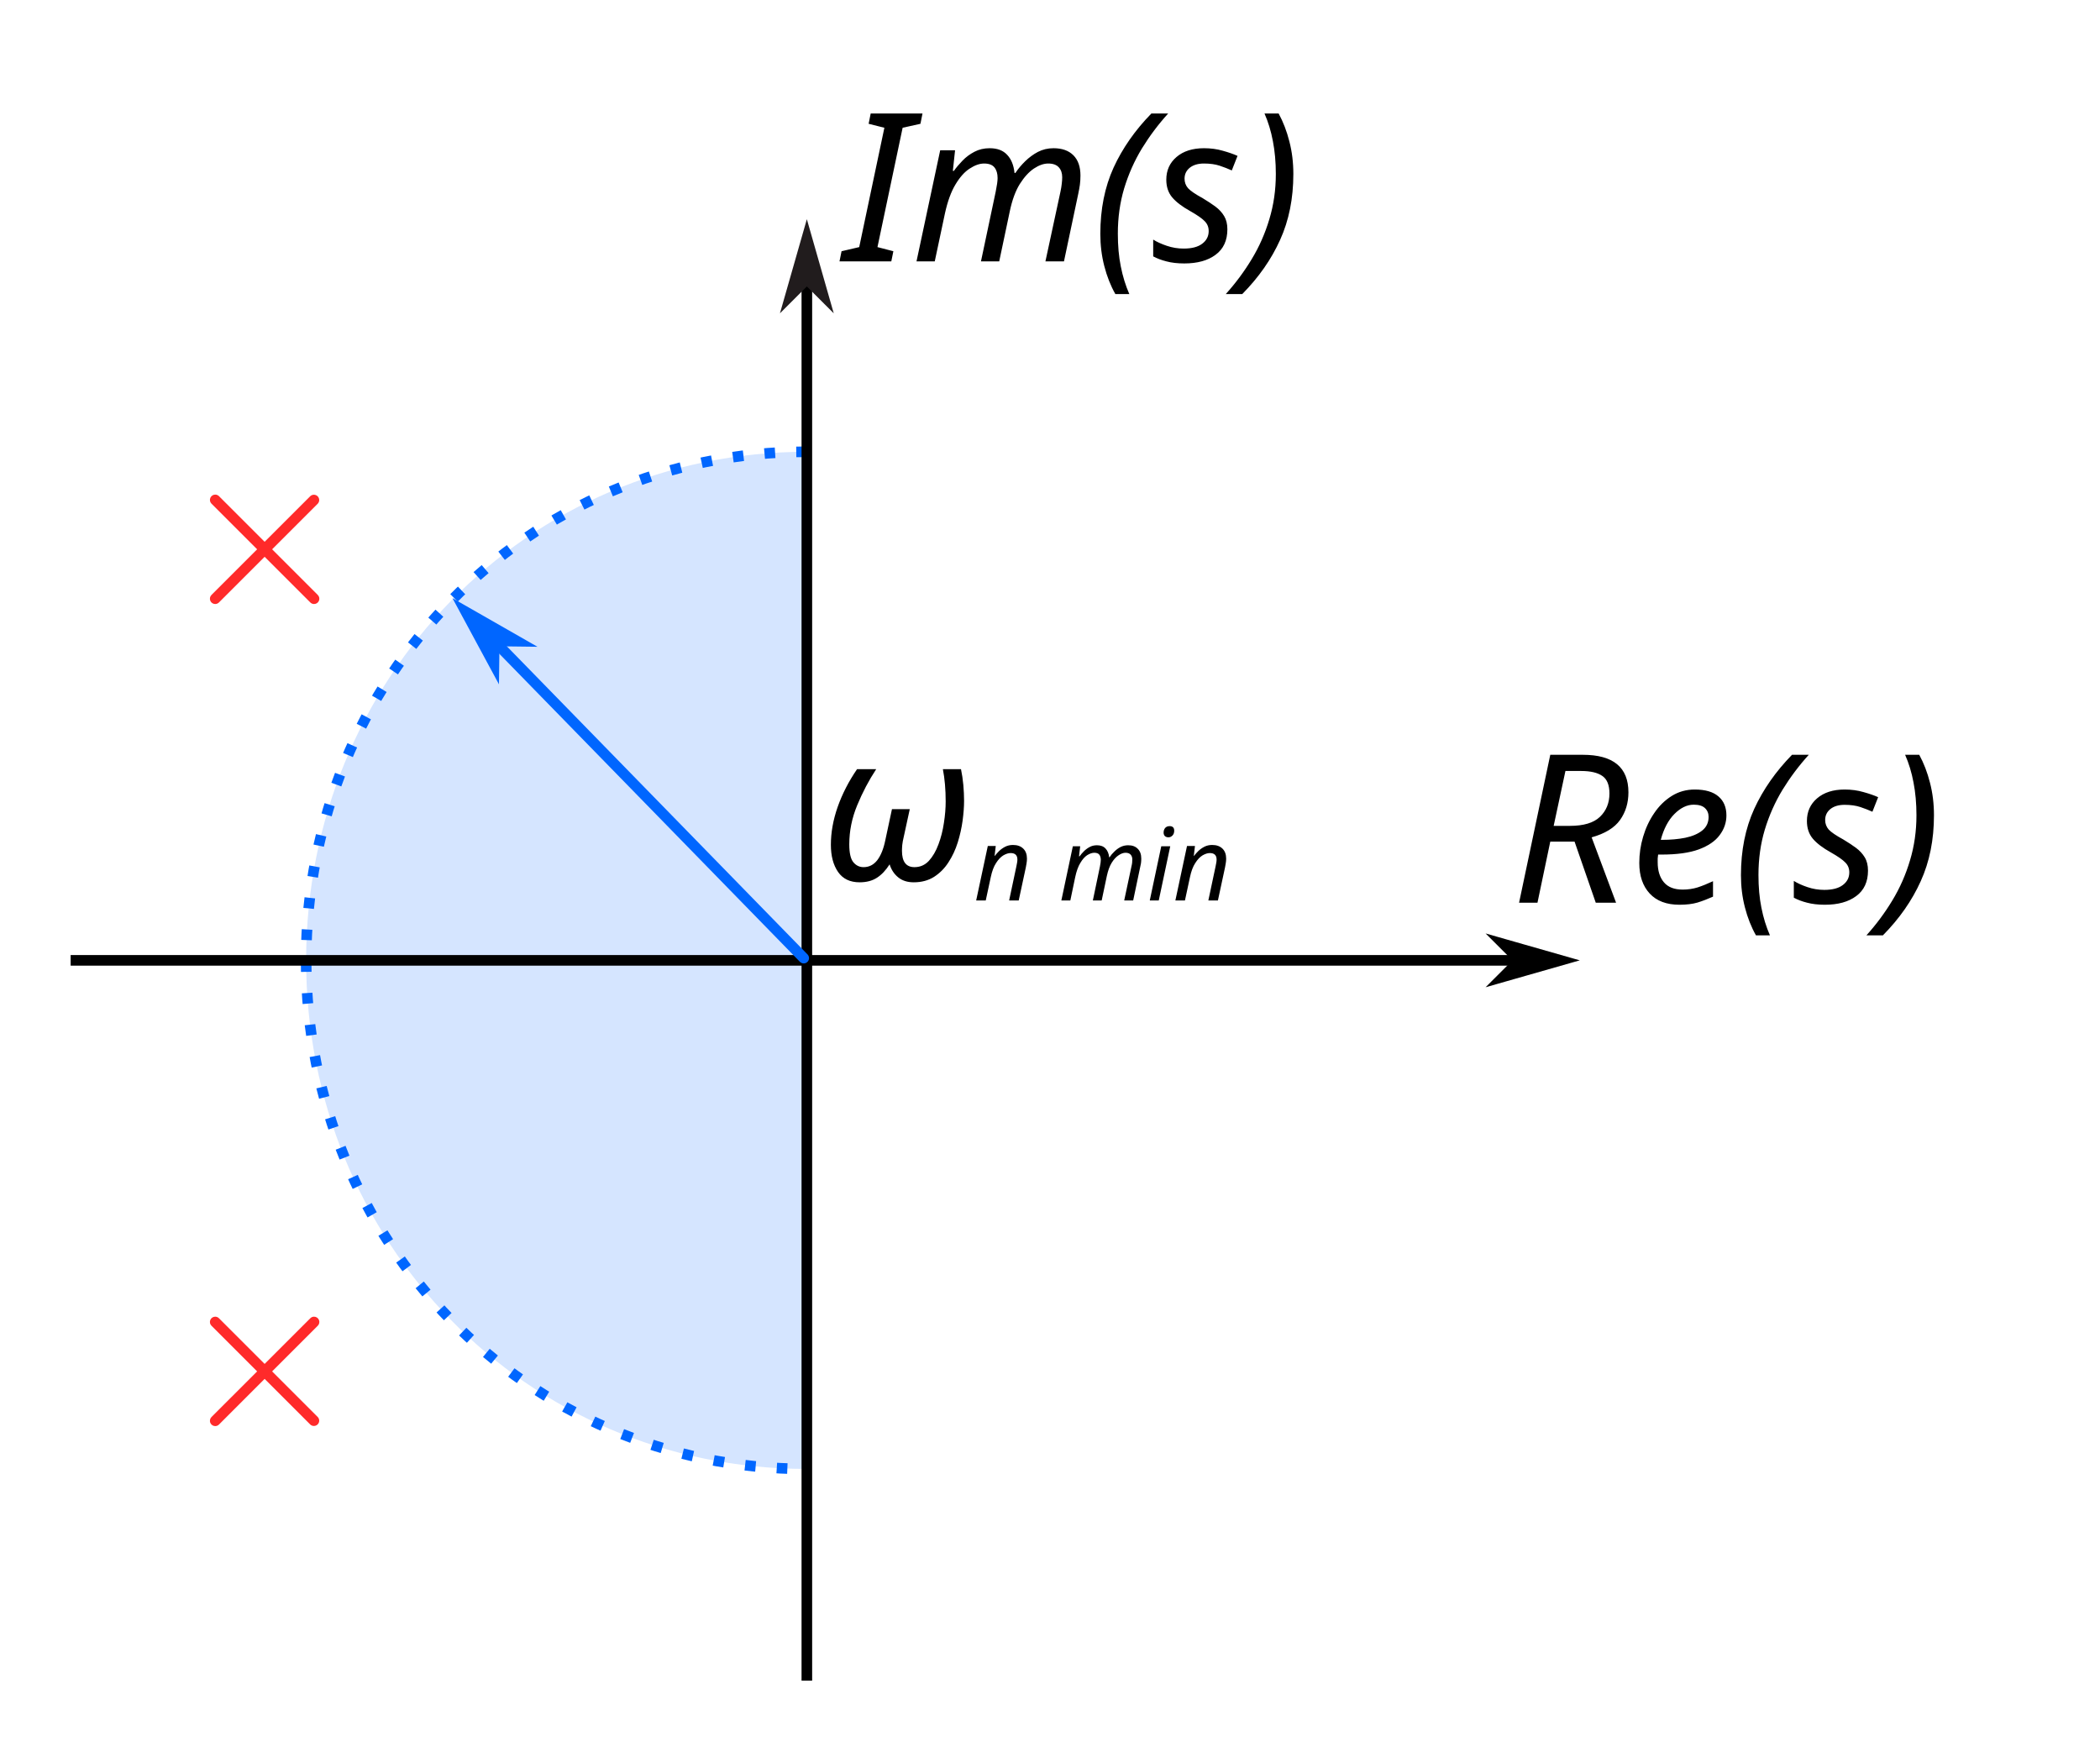
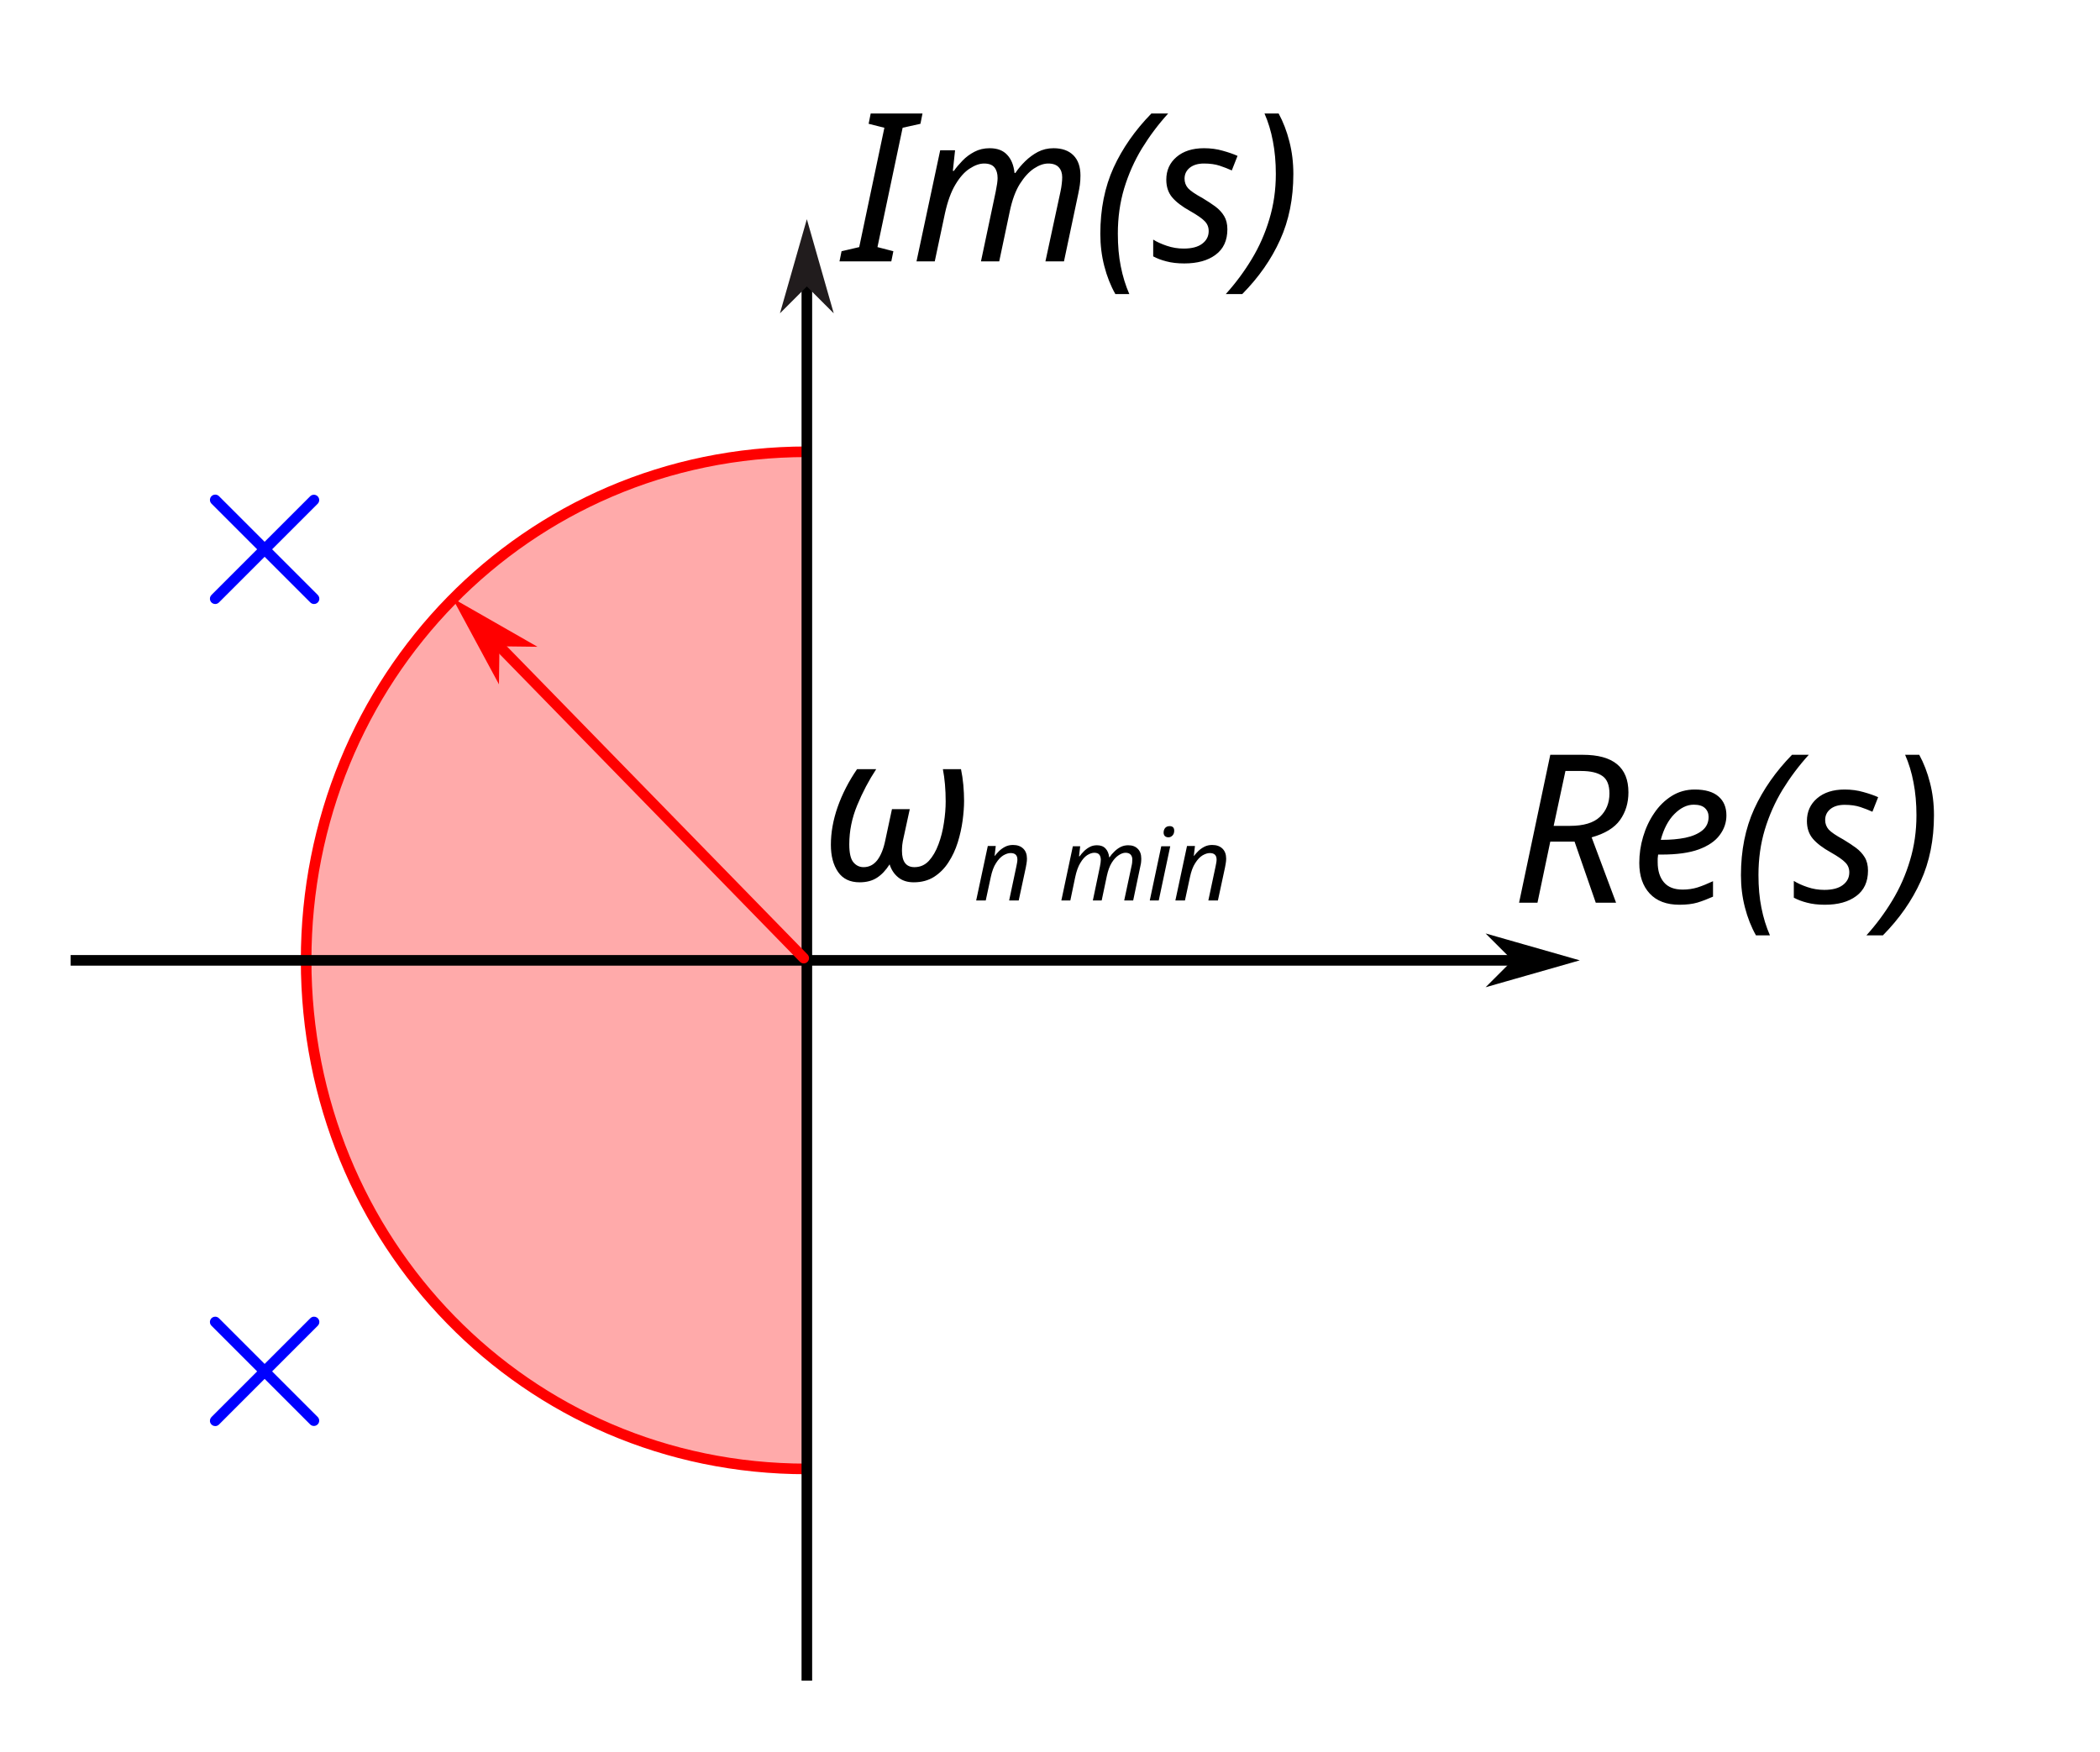
<svg xmlns="http://www.w3.org/2000/svg" version="1.1" id="svg2" xml:space="preserve" width="297.263" height="247.93" viewBox="0 0 297.263 247.93">
  <defs id="defs6">
    <marker orient="auto" refY="0" refX="0" id="marker5322" style="overflow:visible">
-       <path id="path5320" d="M 0,0 5,-5 -12.5,0 5,5 Z" style="fill:#0066ff;fill-opacity:1;fill-rule:evenodd;stroke:#0066ff;stroke-width:1pt;stroke-opacity:1" transform="matrix(-0.4,0,0,-0.4,-4,0)" />
+       <path id="path5320" d="M 0,0 5,-5 -12.5,0 5,5 Z" style="fill:#ff0000;fill-opacity:1;fill-rule:evenodd;stroke:#ff0000;stroke-width:1pt;stroke-opacity:1" transform="matrix(-0.4,0,0,-0.4,-4,0)" />
    </marker>
    <marker orient="auto" refY="0" refX="0" id="Arrow1Mstart" style="overflow:visible">
      <path id="path4540" d="M 0,0 5,-5 -12.5,0 5,5 Z" style="fill:#211c1d;fill-opacity:1;fill-rule:evenodd;stroke:#211c1d;stroke-width:1pt;stroke-opacity:1" transform="matrix(0.4,0,0,0.4,4,0)" />
    </marker>
    <marker orient="auto" refY="0" refX="0" id="Arrow1Lend" style="overflow:visible">
      <path id="path4537" d="M 0,0 5,-5 -12.5,0 5,5 Z" style="fill:#211c1d;fill-opacity:1;fill-rule:evenodd;stroke:#211c1d;stroke-width:1pt;stroke-opacity:1" transform="matrix(-0.8,0,0,-0.8,-10,0)" />
    </marker>
    <marker style="overflow:visible" id="marker4818" refX="0" refY="0" orient="auto">
      <path transform="matrix(-0.4,0,0,-0.4,-4,0)" style="fill:#000000;fill-opacity:1;fill-rule:evenodd;stroke:#000000;stroke-width:1pt;stroke-opacity:1" d="M 0,0 5,-5 -12.5,0 5,5 Z" id="path4816" />
    </marker>
    <clipPath clipPathUnits="userSpaceOnUse" id="clipPath18">
      <path d="M 0,1840.27 V 0 h 2075 v 1840.27 z" id="path16" />
    </clipPath>
    <clipPath clipPathUnits="userSpaceOnUse" id="clipPath52">
      <path d="M 0,1840.27 V 0 h 2075 v 1840.27 z" id="path50" />
    </clipPath>
    <clipPath clipPathUnits="userSpaceOnUse" id="clipPath72">
      <path d="M 0,1840.27 V 0 h 2075 v 1840.27 z" id="path70" />
    </clipPath>
    <clipPath clipPathUnits="userSpaceOnUse" id="clipPath72-3">
      <path d="M 0,1840.27 V 0 h 2075 v 1840.27 z" id="path70-9" />
    </clipPath>
    <clipPath clipPathUnits="userSpaceOnUse" id="clipPath52-3">
      <path d="M 0,1840.27 V 0 h 2075 v 1840.27 z" id="path50-0" />
    </clipPath>
    <marker style="overflow:visible" id="marker4818-0" refX="0" refY="0" orient="auto">
      <path transform="matrix(-0.4,0,0,-0.4,-4,0)" style="fill:#211c1d;fill-opacity:1;fill-rule:evenodd;stroke:#211c1d;stroke-width:1pt;stroke-opacity:1" d="M 0,0 5,-5 -12.5,0 5,5 Z" id="path4816-4" />
    </marker>
    <marker orient="auto" refY="0" refX="0" id="Arrow1Mstart-4" style="overflow:visible">
      <path id="path4540-2" d="M 0,0 5,-5 -12.5,0 5,5 Z" style="fill:#211c1d;fill-opacity:1;fill-rule:evenodd;stroke:#211c1d;stroke-width:1pt;stroke-opacity:1" transform="matrix(0.4,0,0,0.4,4,0)" />
    </marker>
    <marker style="overflow:visible" id="marker4818-5" refX="0" refY="0" orient="auto">
      <path transform="matrix(-0.4,0,0,-0.4,-4,0)" style="fill:#211c1d;fill-opacity:1;fill-rule:evenodd;stroke:#211c1d;stroke-width:1pt;stroke-opacity:1" d="M 0,0 5,-5 -12.5,0 5,5 Z" id="path4816-2" />
    </marker>
  </defs>
  <g id="g10" transform="matrix(1.333333,0,0,-1.333333,10,237.9315)">
    <g id="g24" transform="matrix(0.1,0,0,0.1,79,130.479)" style="fill:#d5e5ff;stroke:#0066ff;stroke-width:11.25;stroke-linecap:butt;stroke-linejoin:round;stroke-miterlimit:4;stroke-dasharray:11.25, 22.5;stroke-dashoffset:0">
-       <path d="M -8.39,0 C -306.62,0 -540,-241.77 -540,-540.001 c 0,-298.23 232.871,-540 531.101,-540" style="fill:#d5e5ff;stroke:#0066ff;stroke-width:11.25;stroke-linecap:butt;stroke-linejoin:round;stroke-miterlimit:4;stroke-dasharray:11.25, 22.5;stroke-dashoffset:0;stroke-opacity:1" id="path26" />
+       <path d="M -8.39,0 C -306.62,0 -540,-241.77 -540,-540.001 c 0,-298.23 232.871,-540 531.101,-540" style="fill:#ffaaaa;stroke:#ff0000;stroke-width:11.25;stroke-linecap:butt;stroke-linejoin:round;stroke-miterlimit:4;stroke-dasharray:none;stroke-dashoffset:0;stroke-opacity:1" id="path26" />
    </g>
    <g id="g28" transform="matrix(0.1,0,0,0.1,78.1594,152.958)" style="stroke-width:7.5;stroke-miterlimit:4;stroke-dasharray:none;stroke:#000000">
      <path d="M 0,0 V -1529.568" style="fill:none;stroke:#000000;stroke-width:11.25;stroke-linecap:butt;stroke-linejoin:miter;stroke-miterlimit:4;stroke-dasharray:none;stroke-opacity:1;marker-start:url(#Arrow1Mstart)" id="path30" />
    </g>
    <g id="g32" transform="matrix(0.1,0,0,0.1,0,76.4789)" style="stroke-width:7.5;stroke-miterlimit:4;stroke-dasharray:none;fill:#211c1d;fill-opacity:1;stroke:#000000;stroke-opacity:1">
      <path d="M 0,0 H 1580" style="fill:#211c1d;stroke:#000000;stroke-width:11.25;stroke-linecap:butt;stroke-linejoin:miter;stroke-miterlimit:4;stroke-dasharray:none;stroke-opacity:1;marker-end:url(#marker4818);fill-opacity:1" id="path34" />
    </g>
    <text xml:space="preserve" style="font-style:normal;font-weight:normal;font-size:30px;line-height:18.75px;font-family:sans-serif;letter-spacing:0px;word-spacing:0px;fill:#000000;fill-opacity:1;stroke:none;stroke-width:0.75" x="82.063" y="-150.699" id="text4972" transform="scale(1,-1)">
      <tspan id="tspan4970" x="82.063" y="-150.699" style="font-style:italic;font-variant:normal;font-weight:normal;font-stretch:normal;font-size:22px;font-family:'CMU Serif';-inkscape-font-specification:'CMU Serif Italic';stroke-width:0.75">Im(s)</tspan>
    </text>
    <text xml:space="preserve" style="font-style:normal;font-weight:normal;font-size:30px;line-height:18.75px;font-family:sans-serif;letter-spacing:0px;word-spacing:0px;fill:#000000;fill-opacity:1;stroke:none;stroke-width:0.75" x="152.868" y="-82.603" id="text4972-1" transform="scale(1,-1)">
      <tspan id="tspan4970-5" x="152.868" y="-82.603" style="font-style:italic;font-variant:normal;font-weight:normal;font-stretch:normal;font-size:22px;font-family:'CMU Serif';-inkscape-font-specification:'CMU Serif Italic';stroke-width:0.75">Re(s)</tspan>
    </text>
    <text xml:space="preserve" style="font-style:normal;font-weight:normal;font-size:30px;line-height:18.75px;font-family:sans-serif;letter-spacing:0px;word-spacing:0px;fill:#000000;fill-opacity:1;stroke:none;stroke-width:0.75" x="79.65" y="-84.986" id="text4972-5" transform="scale(1,-1)">
      <tspan id="tspan4970-1" x="79.65" y="-84.986" style="font-style:italic;font-variant:normal;font-weight:normal;font-stretch:normal;font-size:22px;font-family:'CMU Serif';-inkscape-font-specification:'CMU Serif Italic';stroke-width:0.75">ω<tspan style="font-size:48.75%;baseline-shift:sub" id="tspan5310">n min</tspan>
      </tspan>
    </text>
-     <path style="fill:none;stroke:#0066ff;stroke-width:1.125;stroke-linecap:round;stroke-linejoin:miter;stroke-miterlimit:4;stroke-dasharray:none;stroke-opacity:1;marker-end:url(#marker5322)" d="M 77.827,76.716 42.084,113.349" id="path5312" />
-     <g transform="matrix(1,0,0,-1,-28.79442,-66.08982)" id="g5164-7-5-1" style="fill:#ff2a2a;fill-opacity:1">
-       <path style="color:#000000;font-style:normal;font-variant:normal;font-weight:normal;font-stretch:normal;font-size:medium;line-height:normal;font-family:sans-serif;font-variant-ligatures:normal;font-variant-position:normal;font-variant-caps:normal;font-variant-numeric:normal;font-variant-alternates:normal;font-feature-settings:normal;text-indent:0;text-align:start;text-decoration:none;text-decoration-line:none;text-decoration-style:solid;text-decoration-color:#000000;letter-spacing:normal;word-spacing:normal;text-transform:none;writing-mode:lr-tb;direction:ltr;text-orientation:mixed;dominant-baseline:auto;baseline-shift:baseline;text-anchor:start;white-space:normal;shape-padding:0;clip-rule:nonzero;display:inline;overflow:visible;visibility:visible;opacity:1;isolation:auto;mix-blend-mode:normal;color-interpolation:sRGB;color-interpolation-filters:linearRGB;solid-color:#000000;solid-opacity:1;vector-effect:none;fill:#ff2a2a;fill-opacity:1;fill-rule:nonzero;stroke:none;stroke-width:1.5;stroke-linecap:round;stroke-linejoin:miter;stroke-miterlimit:4;stroke-dasharray:none;stroke-dashoffset:0;stroke-opacity:1;color-rendering:auto;image-rendering:auto;shape-rendering:auto;text-rendering:auto;enable-background:accumulate" d="m 58.893,367.053 a 0.751,0.751 0 0 0 -0.564,1.283 l 6.461,6.461 -6.461,6.461 a 0.75,0.75 0 0 0 0.523,1.285 0.75,0.75 0 0 0 0.539,-0.227 l 6.461,-6.459 6.461,6.459 a 0.75,0.75 0 0 0 0.516,0.227 0.75,0.75 0 0 0 0.545,-1.285 l -6.461,-6.461 6.461,-6.461 a 0.751,0.751 0 0 0 -1.061,-1.062 l -6.461,6.461 -6.461,-6.461 a 0.751,0.751 0 0 0 -0.498,-0.221 z" transform="matrix(0.75,0,0,-0.75,0,182.1734)" id="path5145-0-6-5" />
+     <path style="fill:#ff0000;stroke:#ff0000;stroke-width:1.125;stroke-linecap:round;stroke-linejoin:miter;stroke-miterlimit:4;stroke-dasharray:none;stroke-opacity:1;marker-end:url(#marker5322)" d="M 77.827,76.716 42.084,113.349" id="path5312" />
+     <g transform="matrix(1,0,0,-1,-28.79442,-66.08982)" id="g5164-7-5-1" style="fill:#0000ff;fill-opacity:1;stroke-width:0.15;stroke-miterlimit:4;stroke-dasharray:none">
+       <path style="color:#000000;font-style:normal;font-variant:normal;font-weight:normal;font-stretch:normal;font-size:medium;line-height:normal;font-family:sans-serif;font-variant-ligatures:normal;font-variant-position:normal;font-variant-caps:normal;font-variant-numeric:normal;font-variant-alternates:normal;font-feature-settings:normal;text-indent:0;text-align:start;text-decoration:none;text-decoration-line:none;text-decoration-style:solid;text-decoration-color:#000000;letter-spacing:normal;word-spacing:normal;text-transform:none;writing-mode:lr-tb;direction:ltr;text-orientation:mixed;dominant-baseline:auto;baseline-shift:baseline;text-anchor:start;white-space:normal;shape-padding:0;clip-rule:nonzero;display:inline;overflow:visible;visibility:visible;opacity:1;isolation:auto;mix-blend-mode:normal;color-interpolation:sRGB;color-interpolation-filters:linearRGB;solid-color:#000000;solid-opacity:1;vector-effect:none;fill:#0000ff;fill-opacity:1;fill-rule:nonzero;stroke:none;stroke-width:0.2;stroke-linecap:round;stroke-linejoin:miter;stroke-miterlimit:4;stroke-dasharray:none;stroke-dashoffset:0;stroke-opacity:1;color-rendering:auto;image-rendering:auto;shape-rendering:auto;text-rendering:auto;enable-background:accumulate" d="m 58.893,367.053 a 0.751,0.751 0 0 0 -0.564,1.283 l 6.461,6.461 -6.461,6.461 a 0.75,0.75 0 0 0 0.523,1.285 0.75,0.75 0 0 0 0.539,-0.227 l 6.461,-6.459 6.461,6.459 a 0.75,0.75 0 0 0 0.516,0.227 0.75,0.75 0 0 0 0.545,-1.285 l -6.461,-6.461 6.461,-6.461 a 0.751,0.751 0 0 0 -1.061,-1.062 l -6.461,6.461 -6.461,-6.461 a 0.751,0.751 0 0 0 -0.498,-0.221 z" transform="matrix(0.75,0,0,-0.75,0,182.1734)" id="path5145-0-6-5" />
    </g>
-     <g transform="translate(-28.79442,219.0476)" id="g5164-7-5-9" style="fill:#ff2a2a;fill-opacity:1">
-       <path style="color:#000000;font-style:normal;font-variant:normal;font-weight:normal;font-stretch:normal;font-size:medium;line-height:normal;font-family:sans-serif;font-variant-ligatures:normal;font-variant-position:normal;font-variant-caps:normal;font-variant-numeric:normal;font-variant-alternates:normal;font-feature-settings:normal;text-indent:0;text-align:start;text-decoration:none;text-decoration-line:none;text-decoration-style:solid;text-decoration-color:#000000;letter-spacing:normal;word-spacing:normal;text-transform:none;writing-mode:lr-tb;direction:ltr;text-orientation:mixed;dominant-baseline:auto;baseline-shift:baseline;text-anchor:start;white-space:normal;shape-padding:0;clip-rule:nonzero;display:inline;overflow:visible;visibility:visible;opacity:1;isolation:auto;mix-blend-mode:normal;color-interpolation:sRGB;color-interpolation-filters:linearRGB;solid-color:#000000;solid-opacity:1;vector-effect:none;fill:#ff2a2a;fill-opacity:1;fill-rule:nonzero;stroke:none;stroke-width:1.5;stroke-linecap:round;stroke-linejoin:miter;stroke-miterlimit:4;stroke-dasharray:none;stroke-dashoffset:0;stroke-opacity:1;color-rendering:auto;image-rendering:auto;shape-rendering:auto;text-rendering:auto;enable-background:accumulate" d="m 58.893,367.053 a 0.751,0.751 0 0 0 -0.564,1.283 l 6.461,6.461 -6.461,6.461 a 0.75,0.75 0 0 0 0.523,1.285 0.75,0.75 0 0 0 0.539,-0.227 l 6.461,-6.459 6.461,6.459 a 0.75,0.75 0 0 0 0.516,0.227 0.75,0.75 0 0 0 0.545,-1.285 l -6.461,-6.461 6.461,-6.461 a 0.751,0.751 0 0 0 -1.061,-1.062 l -6.461,6.461 -6.461,-6.461 a 0.751,0.751 0 0 0 -0.498,-0.221 z" transform="matrix(0.75,0,0,-0.75,0,182.1734)" id="path5145-0-6-1" />
+     <g transform="translate(-28.79442,219.0476)" id="g5164-7-5-9" style="fill:#0000ff;fill-opacity:1;stroke-width:0.15;stroke-miterlimit:4;stroke-dasharray:none">
+       <path style="color:#000000;font-style:normal;font-variant:normal;font-weight:normal;font-stretch:normal;font-size:medium;line-height:normal;font-family:sans-serif;font-variant-ligatures:normal;font-variant-position:normal;font-variant-caps:normal;font-variant-numeric:normal;font-variant-alternates:normal;font-feature-settings:normal;text-indent:0;text-align:start;text-decoration:none;text-decoration-line:none;text-decoration-style:solid;text-decoration-color:#000000;letter-spacing:normal;word-spacing:normal;text-transform:none;writing-mode:lr-tb;direction:ltr;text-orientation:mixed;dominant-baseline:auto;baseline-shift:baseline;text-anchor:start;white-space:normal;shape-padding:0;clip-rule:nonzero;display:inline;overflow:visible;visibility:visible;opacity:1;isolation:auto;mix-blend-mode:normal;color-interpolation:sRGB;color-interpolation-filters:linearRGB;solid-color:#000000;solid-opacity:1;vector-effect:none;fill:#0000ff;fill-opacity:1;fill-rule:nonzero;stroke:none;stroke-width:0.2;stroke-linecap:round;stroke-linejoin:miter;stroke-miterlimit:4;stroke-dasharray:none;stroke-dashoffset:0;stroke-opacity:1;color-rendering:auto;image-rendering:auto;shape-rendering:auto;text-rendering:auto;enable-background:accumulate" d="m 58.893,367.053 a 0.751,0.751 0 0 0 -0.564,1.283 l 6.461,6.461 -6.461,6.461 a 0.75,0.75 0 0 0 0.523,1.285 0.75,0.75 0 0 0 0.539,-0.227 l 6.461,-6.459 6.461,6.459 a 0.75,0.75 0 0 0 0.516,0.227 0.75,0.75 0 0 0 0.545,-1.285 l -6.461,-6.461 6.461,-6.461 a 0.751,0.751 0 0 0 -1.061,-1.062 l -6.461,6.461 -6.461,-6.461 a 0.751,0.751 0 0 0 -0.498,-0.221 z" transform="matrix(0.75,0,0,-0.75,0,182.1734)" id="path5145-0-6-1" />
    </g>
  </g>
</svg>
